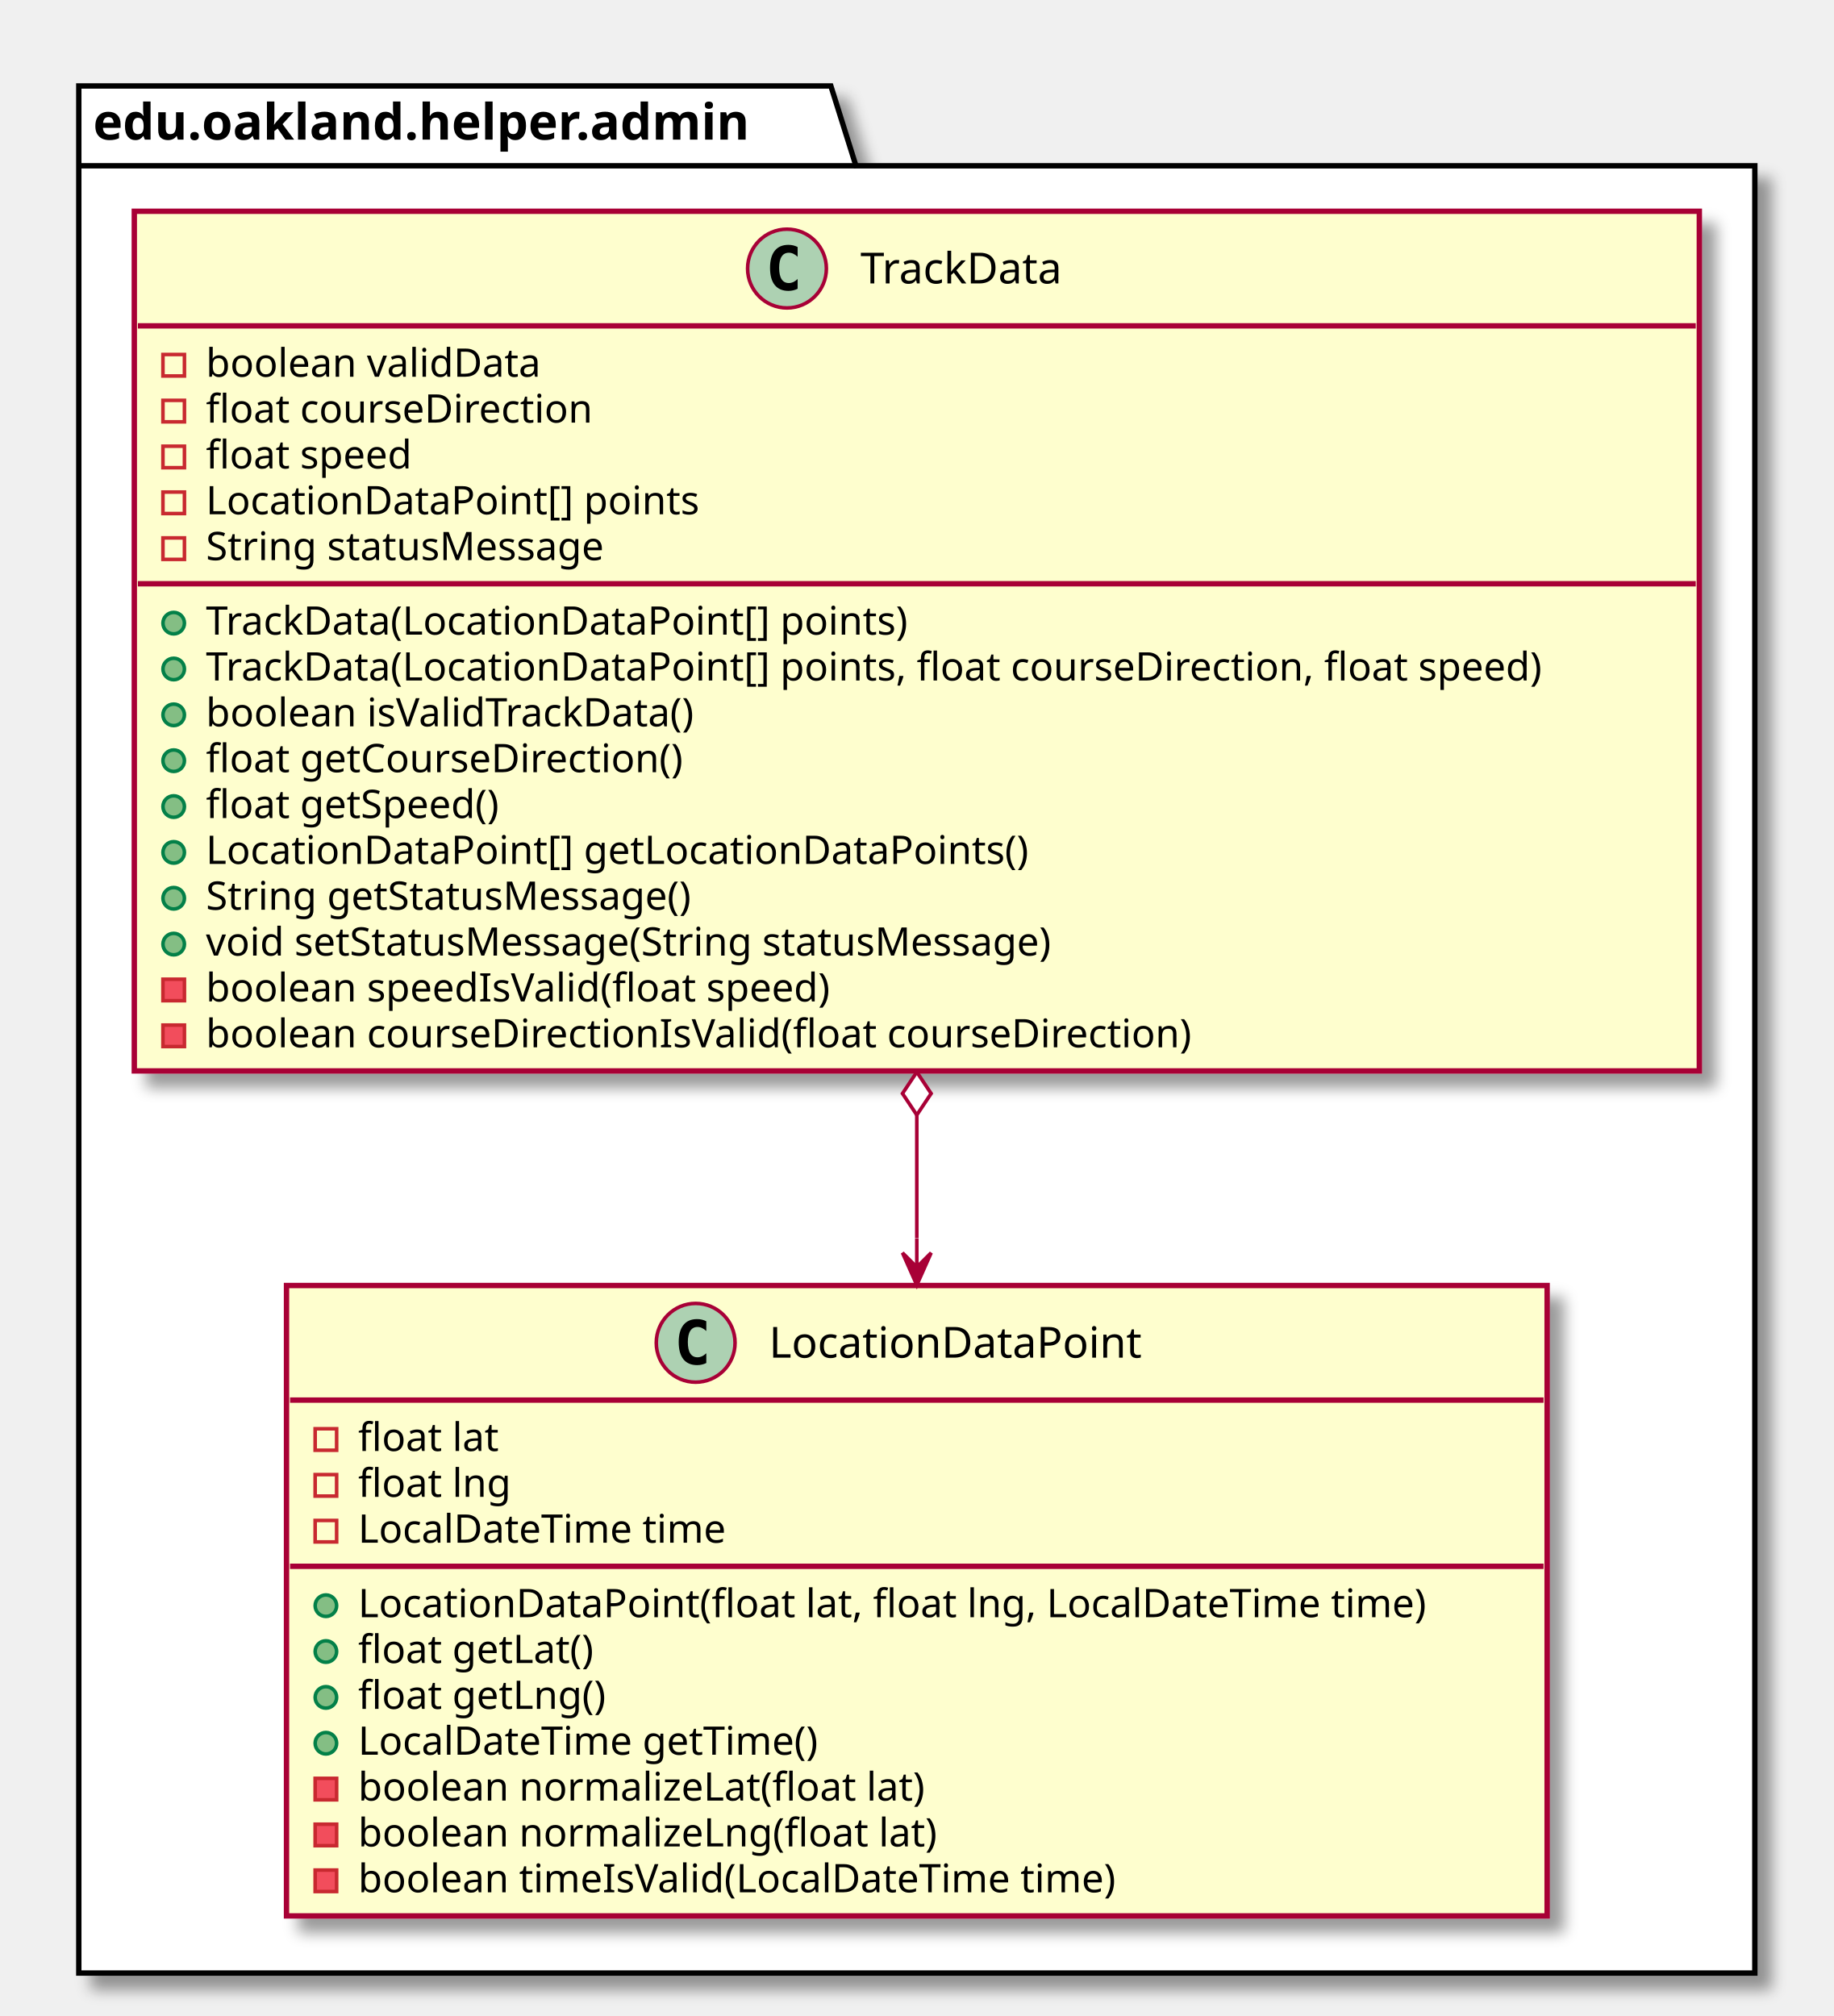
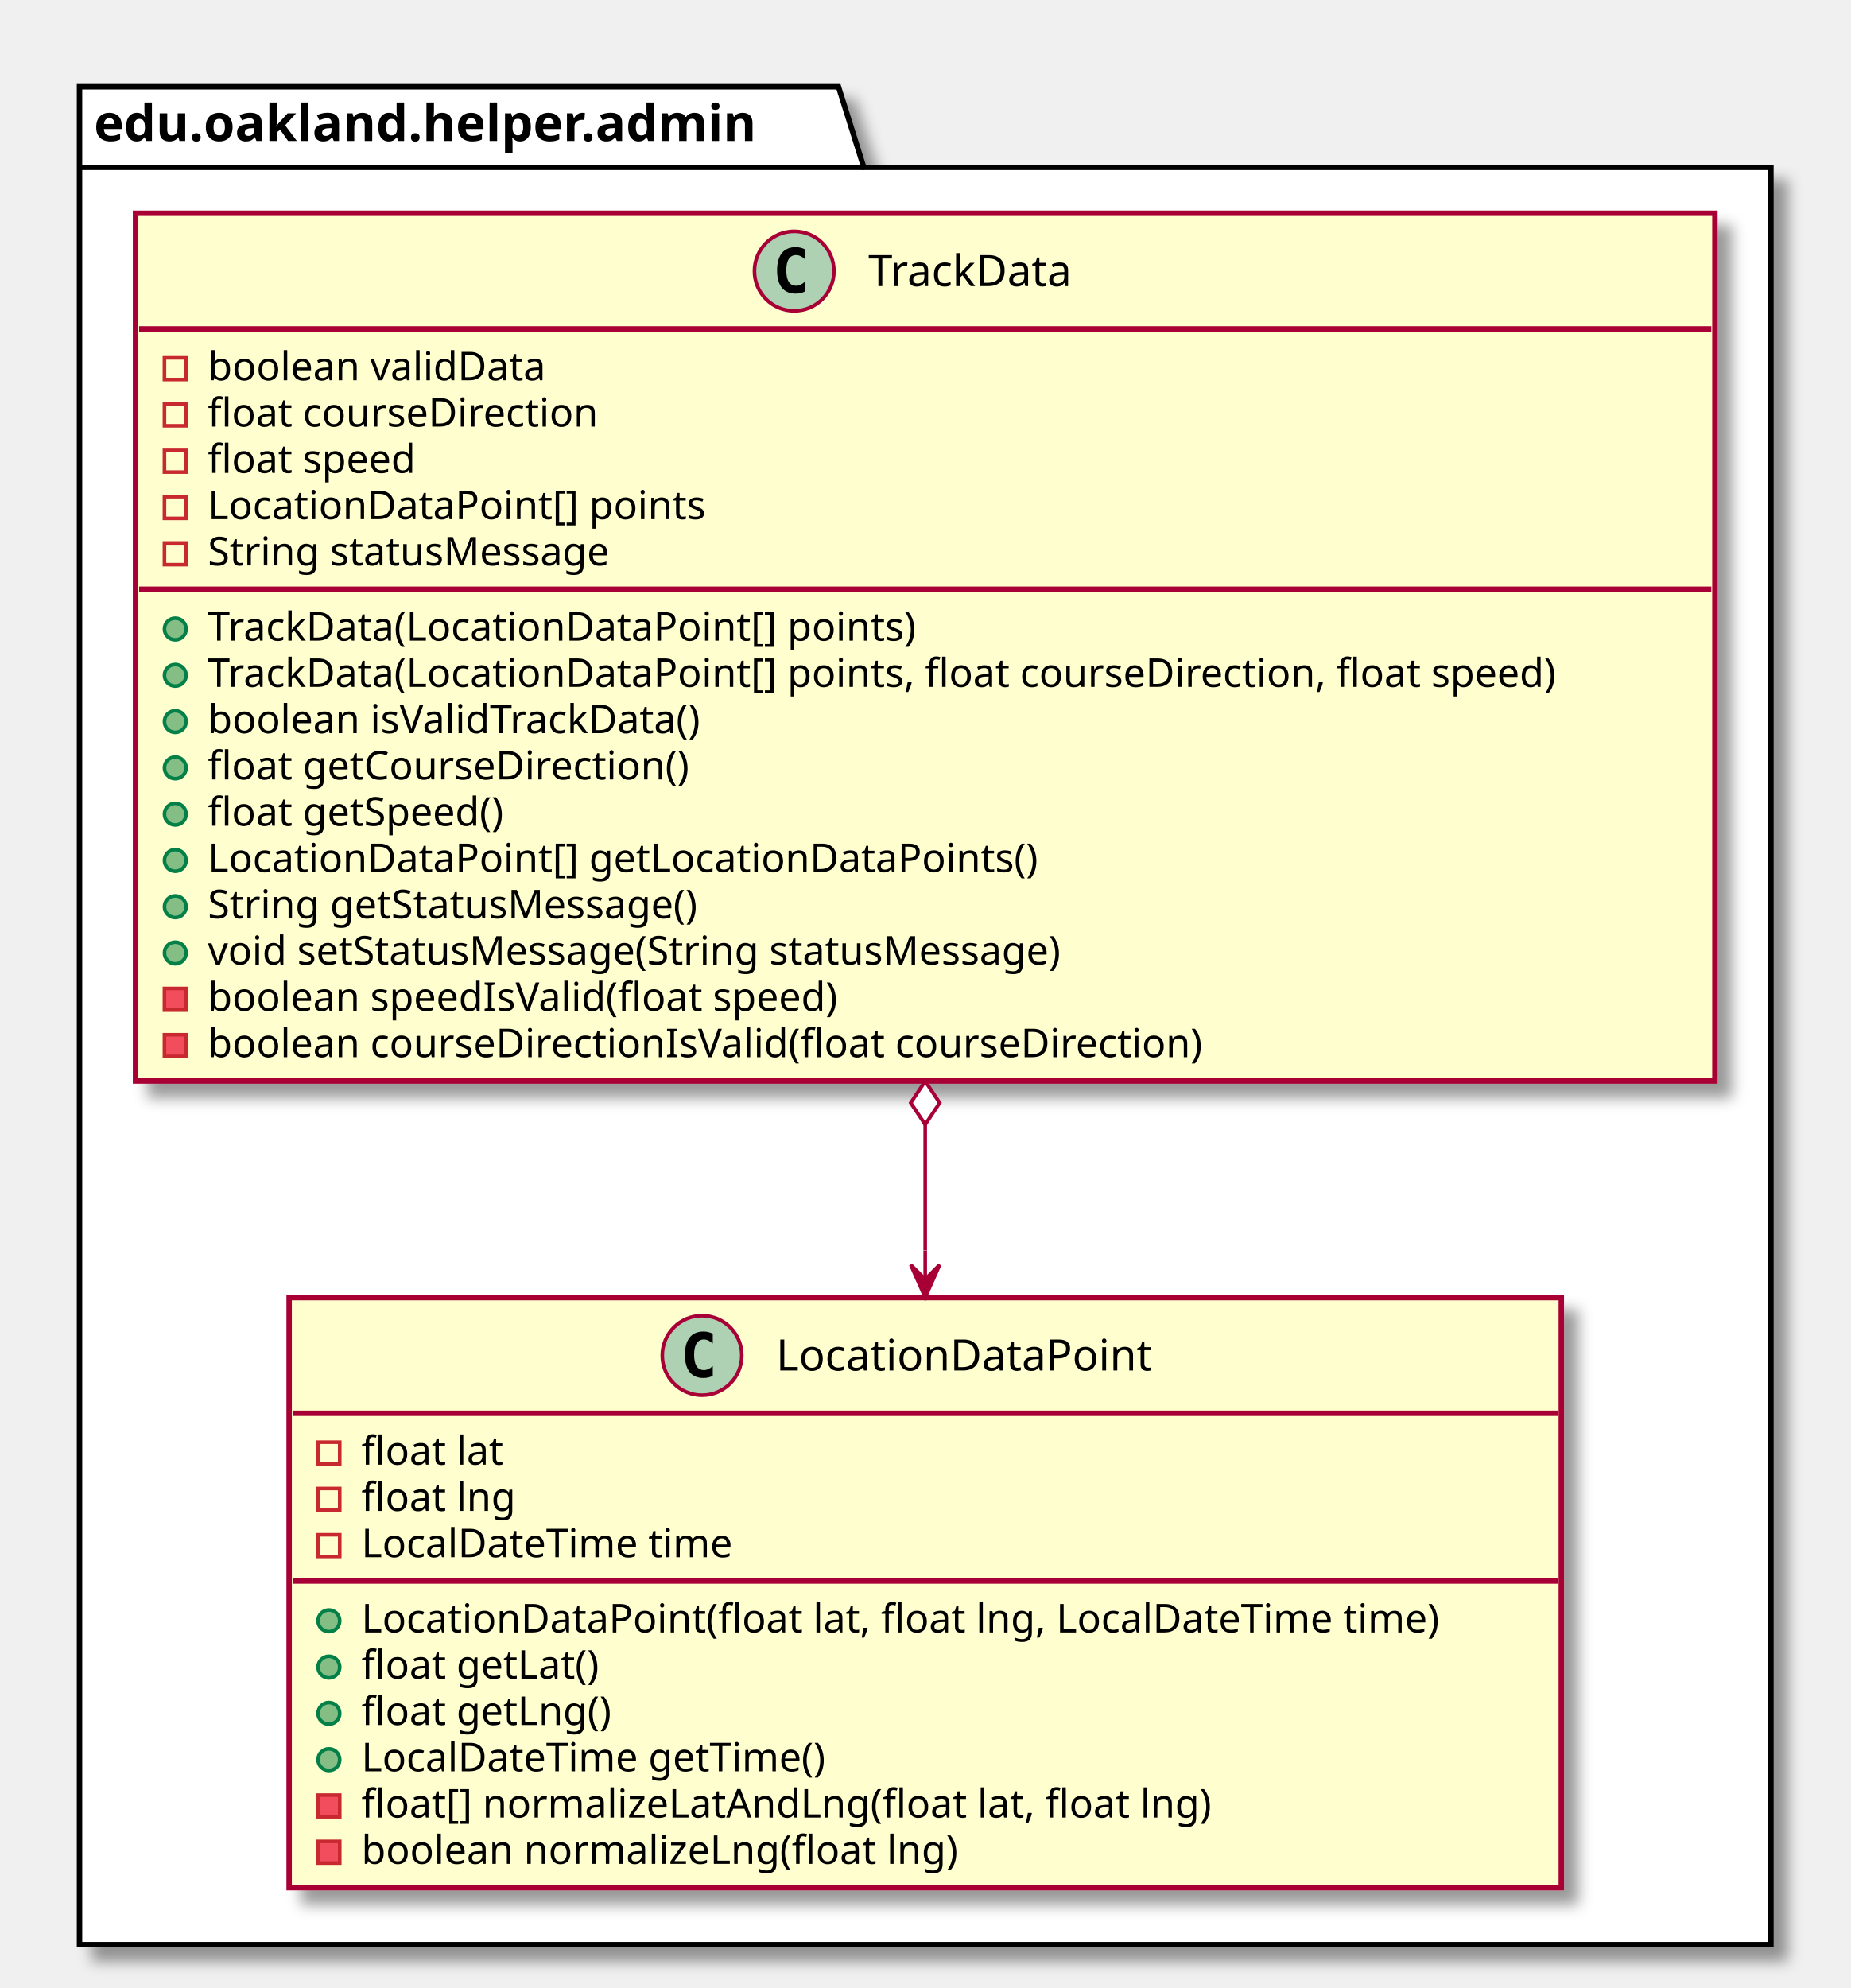
- <svg xmlns="http://www.w3.org/2000/svg" contentScriptType="application/ecmascript" contentStyleType="text/css" height="563px" preserveAspectRatio="none" style="width:512px;height:563px;" version="1.1" viewBox="0 0 512 563" width="512px" zoomAndPan="magnify">
+ <svg xmlns="http://www.w3.org/2000/svg" contentScriptType="application/ecmascript" contentStyleType="text/css" height="550px" preserveAspectRatio="none" style="width:512px;height:550px;" version="1.1" viewBox="0 0 512 550" width="512px" zoomAndPan="magnify">
  <defs>
-     <filter height="300%" id="fhdxonabp6arf" width="300%" x="-1" y="-1">
+     <filter height="300%" id="fc8usw3bnjvvt" width="300%" x="-1" y="-1">
      <feGaussianBlur result="blurOut" stdDeviation="2.0" />
      <feColorMatrix in="blurOut" result="blurOut2" type="matrix" values="0 0 0 0 0 0 0 0 0 0 0 0 0 0 0 0 0 0 .4 0" />
      <feOffset dx="4.0" dy="4.0" in="blurOut2" result="blurOut3" />
      <feBlend in="SourceGraphic" in2="blurOut3" mode="normal" />
    </filter>
  </defs>
  <g>
-     <polygon fill="#FFFFFF" filter="url(#fhdxonabp6arf)" points="22,24,232,24,239,46.297,490,46.297,490,551,22,551,22,24" style="stroke: #000000; stroke-width: 1.5;" />
+     <polygon fill="#FFFFFF" filter="url(#fc8usw3bnjvvt)" points="22,24,232,24,239,46.297,490,46.297,490,538,22,538,22,24" style="stroke: #000000; stroke-width: 1.5;" />
    <line style="stroke: #000000; stroke-width: 1.5;" x1="22" x2="239" y1="46.297" y2="46.297" />
    <text fill="#000000" font-family="sans-serif" font-size="14" font-weight="bold" lengthAdjust="spacingAndGlyphs" textLength="204" x="26" y="38.995">edu.oakland.helper.admin</text>
-     <rect fill="#FEFECE" filter="url(#fhdxonabp6arf)" height="240.07" id="TrackData" style="stroke: #A80036; stroke-width: 1.5;" width="437" x="37.5" y="59" />
+     <rect fill="#FEFECE" filter="url(#fc8usw3bnjvvt)" height="240.07" id="TrackData" style="stroke: #A80036; stroke-width: 1.5;" width="437" x="37.5" y="59" />
    <ellipse cx="219.75" cy="75" fill="#ADD1B2" rx="11" ry="11" style="stroke: #A80036; stroke-width: 1.0;" />
    <path d="M222.719,80.641 Q222.141,80.938 221.5,81.078 Q220.859,81.234 220.156,81.234 Q217.656,81.234 216.328,79.594 Q215.016,77.938 215.016,74.812 Q215.016,71.688 216.328,70.031 Q217.656,68.375 220.156,68.375 Q220.859,68.375 221.5,68.531 Q222.156,68.688 222.719,68.984 L222.719,71.703 Q222.094,71.125 221.5,70.859 Q220.906,70.578 220.281,70.578 Q218.938,70.578 218.25,71.656 Q217.562,72.719 217.562,74.812 Q217.562,76.906 218.25,77.984 Q218.938,79.047 220.281,79.047 Q220.906,79.047 221.5,78.781 Q222.094,78.5 222.719,77.922 L222.719,80.641 Z " />
    <text fill="#000000" font-family="sans-serif" font-size="12" lengthAdjust="spacingAndGlyphs" textLength="64" x="240.25" y="79.154">TrackData</text>
    <line style="stroke: #A80036; stroke-width: 1.5;" x1="38.5" x2="473.5" y1="91" y2="91" />
    <rect fill="none" height="6" style="stroke: #C82930; stroke-width: 1.0;" width="6" x="45.5" y="99" />
    <text fill="#000000" font-family="sans-serif" font-size="11" lengthAdjust="spacingAndGlyphs" textLength="101" x="57.5" y="105.21">boolean validData</text>
    <rect fill="none" height="6" style="stroke: #C82930; stroke-width: 1.0;" width="6" x="45.5" y="111.805" />
    <text fill="#000000" font-family="sans-serif" font-size="11" lengthAdjust="spacingAndGlyphs" textLength="118" x="57.5" y="118.015">float courseDirection</text>
    <rect fill="none" height="6" style="stroke: #C82930; stroke-width: 1.0;" width="6" x="45.5" y="124.609" />
    <text fill="#000000" font-family="sans-serif" font-size="11" lengthAdjust="spacingAndGlyphs" textLength="64" x="57.5" y="130.82">float speed</text>
    <rect fill="none" height="6" style="stroke: #C82930; stroke-width: 1.0;" width="6" x="45.5" y="137.414" />
    <text fill="#000000" font-family="sans-serif" font-size="11" lengthAdjust="spacingAndGlyphs" textLength="148" x="57.5" y="143.625">LocationDataPoint[] points</text>
    <rect fill="none" height="6" style="stroke: #C82930; stroke-width: 1.0;" width="6" x="45.5" y="150.219" />
    <text fill="#000000" font-family="sans-serif" font-size="11" lengthAdjust="spacingAndGlyphs" textLength="125" x="57.5" y="156.429">String statusMessage</text>
    <line style="stroke: #A80036; stroke-width: 1.5;" x1="38.5" x2="473.5" y1="163.023" y2="163.023" />
    <ellipse cx="48.5" cy="174.023" fill="#84BE84" rx="3" ry="3" style="stroke: #038048; stroke-width: 1.0;" />
    <text fill="#000000" font-family="sans-serif" font-size="11" lengthAdjust="spacingAndGlyphs" textLength="213" x="57.5" y="177.234">TrackData(LocationDataPoint[] points)</text>
    <ellipse cx="48.5" cy="186.828" fill="#84BE84" rx="3" ry="3" style="stroke: #038048; stroke-width: 1.0;" />
    <text fill="#000000" font-family="sans-serif" font-size="11" lengthAdjust="spacingAndGlyphs" textLength="411" x="57.5" y="190.039">TrackData(LocationDataPoint[] points, float courseDirection, float speed)</text>
    <ellipse cx="48.5" cy="199.633" fill="#84BE84" rx="3" ry="3" style="stroke: #038048; stroke-width: 1.0;" />
    <text fill="#000000" font-family="sans-serif" font-size="11" lengthAdjust="spacingAndGlyphs" textLength="151" x="57.5" y="202.843">boolean isValidTrackData()</text>
    <ellipse cx="48.5" cy="212.438" fill="#84BE84" rx="3" ry="3" style="stroke: #038048; stroke-width: 1.0;" />
    <text fill="#000000" font-family="sans-serif" font-size="11" lengthAdjust="spacingAndGlyphs" textLength="146" x="57.5" y="215.648">float getCourseDirection()</text>
    <ellipse cx="48.5" cy="225.242" fill="#84BE84" rx="3" ry="3" style="stroke: #038048; stroke-width: 1.0;" />
    <text fill="#000000" font-family="sans-serif" font-size="11" lengthAdjust="spacingAndGlyphs" textLength="91" x="57.5" y="228.453">float getSpeed()</text>
    <ellipse cx="48.5" cy="238.047" fill="#84BE84" rx="3" ry="3" style="stroke: #038048; stroke-width: 1.0;" />
    <text fill="#000000" font-family="sans-serif" font-size="11" lengthAdjust="spacingAndGlyphs" textLength="247" x="57.5" y="241.257">LocationDataPoint[] getLocationDataPoints()</text>
    <ellipse cx="48.5" cy="250.852" fill="#84BE84" rx="3" ry="3" style="stroke: #038048; stroke-width: 1.0;" />
    <text fill="#000000" font-family="sans-serif" font-size="11" lengthAdjust="spacingAndGlyphs" textLength="152" x="57.5" y="254.062">String getStatusMessage()</text>
    <ellipse cx="48.5" cy="263.656" fill="#84BE84" rx="3" ry="3" style="stroke: #038048; stroke-width: 1.0;" />
    <text fill="#000000" font-family="sans-serif" font-size="11" lengthAdjust="spacingAndGlyphs" textLength="266" x="57.5" y="266.867">void setStatusMessage(String statusMessage)</text>
    <rect fill="#F24D5C" height="6" style="stroke: #C82930; stroke-width: 1.0;" width="6" x="45.5" y="273.461" />
    <text fill="#000000" font-family="sans-serif" font-size="11" lengthAdjust="spacingAndGlyphs" textLength="193" x="57.5" y="279.671">boolean speedIsValid(float speed)</text>
    <rect fill="#F24D5C" height="6" style="stroke: #C82930; stroke-width: 1.0;" width="6" x="45.5" y="286.266" />
    <text fill="#000000" font-family="sans-serif" font-size="11" lengthAdjust="spacingAndGlyphs" textLength="301" x="57.5" y="292.476">boolean courseDirectionIsValid(float courseDirection)</text>
-     <rect fill="#FEFECE" filter="url(#fhdxonabp6arf)" height="176.047" id="LocationDataPoint" style="stroke: #A80036; stroke-width: 1.5;" width="352" x="80" y="359" />
+     <rect fill="#FEFECE" filter="url(#fc8usw3bnjvvt)" height="163.242" id="LocationDataPoint" style="stroke: #A80036; stroke-width: 1.5;" width="352" x="80" y="359" />
    <ellipse cx="194.25" cy="375" fill="#ADD1B2" rx="11" ry="11" style="stroke: #A80036; stroke-width: 1.0;" />
    <path d="M197.219,380.641 Q196.641,380.938 196,381.078 Q195.359,381.234 194.656,381.234 Q192.156,381.234 190.828,379.594 Q189.516,377.938 189.516,374.812 Q189.516,371.688 190.828,370.031 Q192.156,368.375 194.656,368.375 Q195.359,368.375 196,368.531 Q196.656,368.688 197.219,368.984 L197.219,371.703 Q196.594,371.125 196,370.859 Q195.406,370.578 194.781,370.578 Q193.438,370.578 192.75,371.656 Q192.062,372.719 192.062,374.812 Q192.062,376.906 192.75,377.984 Q193.438,379.047 194.781,379.047 Q195.406,379.047 196,378.781 Q196.594,378.5 197.219,377.922 L197.219,380.641 Z " />
    <text fill="#000000" font-family="sans-serif" font-size="12" lengthAdjust="spacingAndGlyphs" textLength="115" x="214.75" y="379.154">LocationDataPoint</text>
    <line style="stroke: #A80036; stroke-width: 1.5;" x1="81" x2="431" y1="391" y2="391" />
    <rect fill="none" height="6" style="stroke: #C82930; stroke-width: 1.0;" width="6" x="88" y="399" />
    <text fill="#000000" font-family="sans-serif" font-size="11" lengthAdjust="spacingAndGlyphs" textLength="43" x="100" y="405.21">float lat</text>
    <rect fill="none" height="6" style="stroke: #C82930; stroke-width: 1.0;" width="6" x="88" y="411.805" />
    <text fill="#000000" font-family="sans-serif" font-size="11" lengthAdjust="spacingAndGlyphs" textLength="46" x="100" y="418.015">float lng</text>
    <rect fill="none" height="6" style="stroke: #C82930; stroke-width: 1.0;" width="6" x="88" y="424.609" />
    <text fill="#000000" font-family="sans-serif" font-size="11" lengthAdjust="spacingAndGlyphs" textLength="112" x="100" y="430.82">LocalDateTime time</text>
    <line style="stroke: #A80036; stroke-width: 1.5;" x1="81" x2="431" y1="437.414" y2="437.414" />
    <ellipse cx="91" cy="448.414" fill="#84BE84" rx="3" ry="3" style="stroke: #038048; stroke-width: 1.0;" />
    <text fill="#000000" font-family="sans-serif" font-size="11" lengthAdjust="spacingAndGlyphs" textLength="326" x="100" y="451.625">LocationDataPoint(float lat, float lng, LocalDateTime time)</text>
    <ellipse cx="91" cy="461.219" fill="#84BE84" rx="3" ry="3" style="stroke: #038048; stroke-width: 1.0;" />
    <text fill="#000000" font-family="sans-serif" font-size="11" lengthAdjust="spacingAndGlyphs" textLength="72" x="100" y="464.429">float getLat()</text>
    <ellipse cx="91" cy="474.023" fill="#84BE84" rx="3" ry="3" style="stroke: #038048; stroke-width: 1.0;" />
    <text fill="#000000" font-family="sans-serif" font-size="11" lengthAdjust="spacingAndGlyphs" textLength="75" x="100" y="477.234">float getLng()</text>
    <ellipse cx="91" cy="486.828" fill="#84BE84" rx="3" ry="3" style="stroke: #038048; stroke-width: 1.0;" />
    <text fill="#000000" font-family="sans-serif" font-size="11" lengthAdjust="spacingAndGlyphs" textLength="141" x="100" y="490.039">LocalDateTime getTime()</text>
    <rect fill="#F24D5C" height="6" style="stroke: #C82930; stroke-width: 1.0;" width="6" x="88" y="496.633" />
-     <text fill="#000000" font-family="sans-serif" font-size="11" lengthAdjust="spacingAndGlyphs" textLength="172" x="100" y="502.843">boolean normalizeLat(float lat)</text>
+     <text fill="#000000" font-family="sans-serif" font-size="11" lengthAdjust="spacingAndGlyphs" textLength="255" x="100" y="502.843">float[] normalizeLatAndLng(float lat, float lng)</text>
    <rect fill="#F24D5C" height="6" style="stroke: #C82930; stroke-width: 1.0;" width="6" x="88" y="509.438" />
-     <text fill="#000000" font-family="sans-serif" font-size="11" lengthAdjust="spacingAndGlyphs" textLength="175" x="100" y="515.648">boolean normalizeLng(float lat)</text>
-     <rect fill="#F24D5C" height="6" style="stroke: #C82930; stroke-width: 1.0;" width="6" x="88" y="522.242" />
-     <text fill="#000000" font-family="sans-serif" font-size="11" lengthAdjust="spacingAndGlyphs" textLength="231" x="100" y="528.453">boolean timeIsValid(LocalDateTime time)</text>
-     <path d="M256,311.38 C256,311.38 256,334.92 256,345.79 " fill="none" id="TrackData-LocationDataPoint" style="stroke: #A80036; stroke-width: 1.0;" />
-     <polygon fill="#A80036" points="256,358.87,260,349.87,256,353.87,252,349.87,256,358.87" style="stroke: #A80036; stroke-width: 1.0;" />
-     <line style="stroke: #A80036; stroke-width: 1.0;" x1="256" x2="256" y1="353.87" y2="345.87" />
-     <polygon fill="#FFFFFF" points="256,299.38,252,305.38,256,311.38,260,305.38,256,299.38" style="stroke: #A80036; stroke-width: 1.0;" />
+     <text fill="#000000" font-family="sans-serif" font-size="11" lengthAdjust="spacingAndGlyphs" textLength="178" x="100" y="515.648">boolean normalizeLng(float lng)</text>
+     <path d="M256,311.12 C256,311.12 256,334.97 256,345.85 " fill="none" id="TrackData-LocationDataPoint" style="stroke: #A80036; stroke-width: 1.0;" />
+     <polygon fill="#A80036" points="256,358.93,260,349.93,256,353.93,252,349.93,256,358.93" style="stroke: #A80036; stroke-width: 1.0;" />
+     <line style="stroke: #A80036; stroke-width: 1.0;" x1="256" x2="256" y1="353.93" y2="345.93" />
+     <polygon fill="#FFFFFF" points="256,299.12,252,305.12,256,311.12,260,305.12,256,299.12" style="stroke: #A80036; stroke-width: 1.0;" />
  </g>
</svg>
